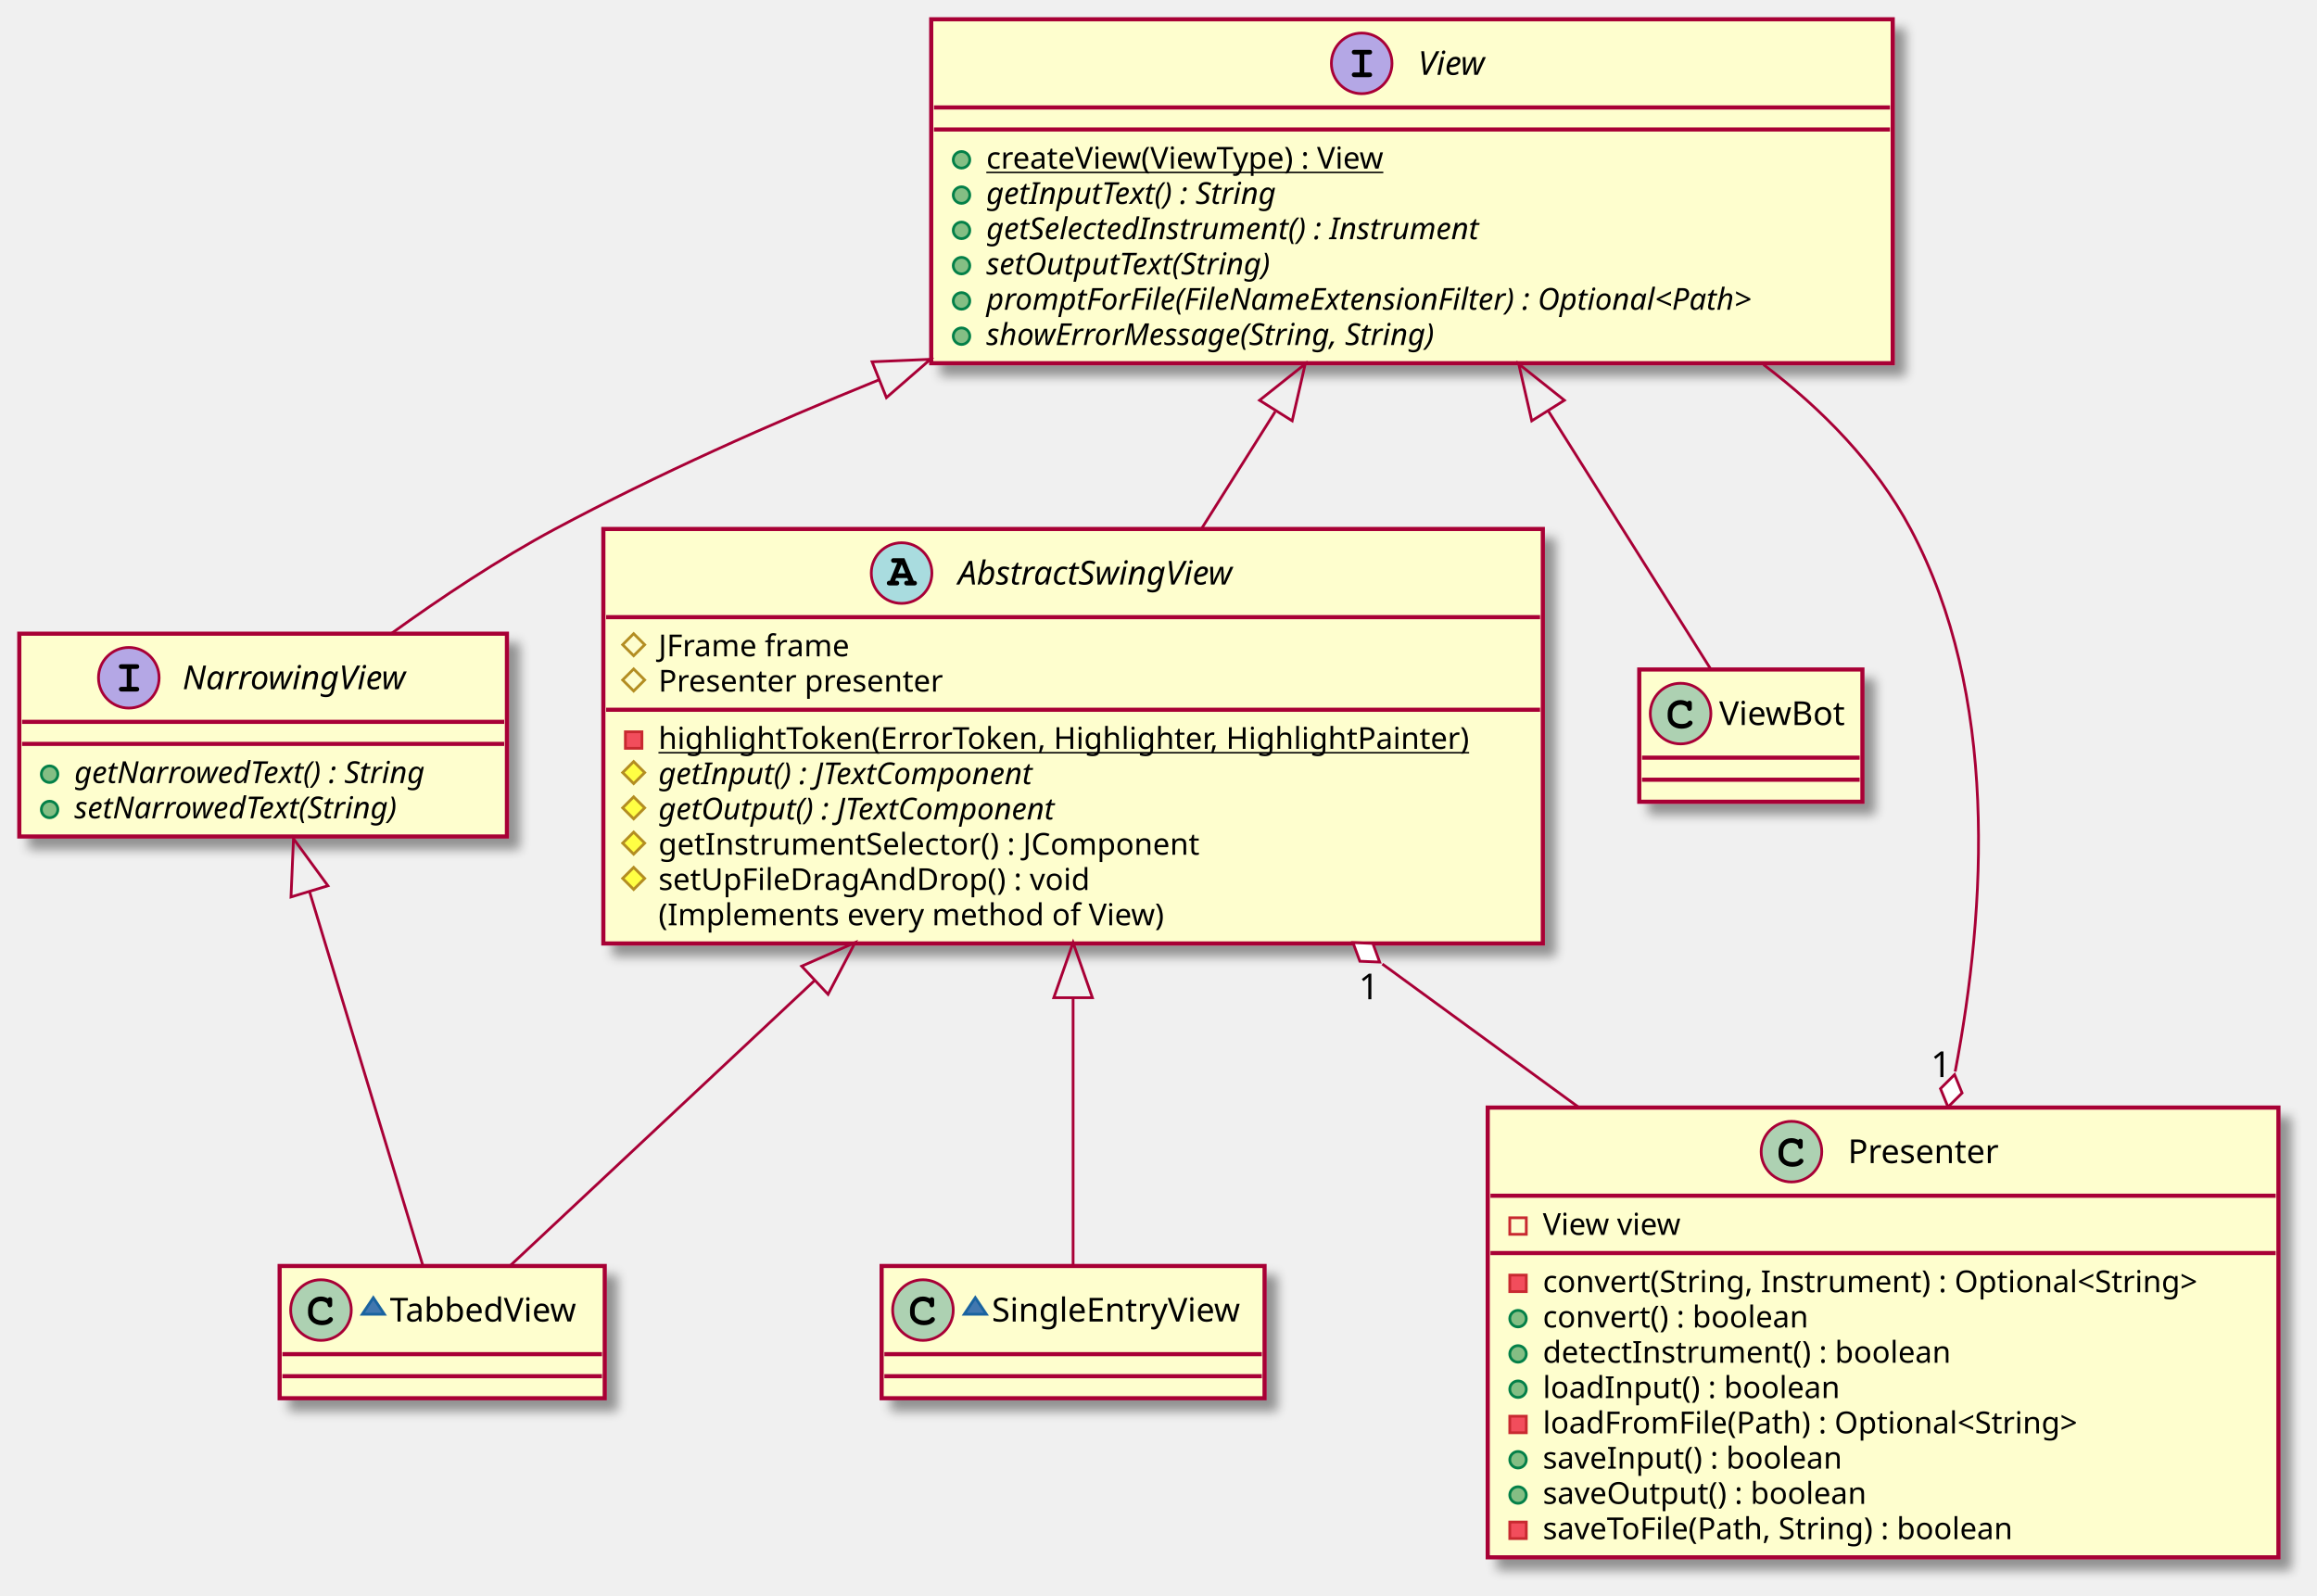
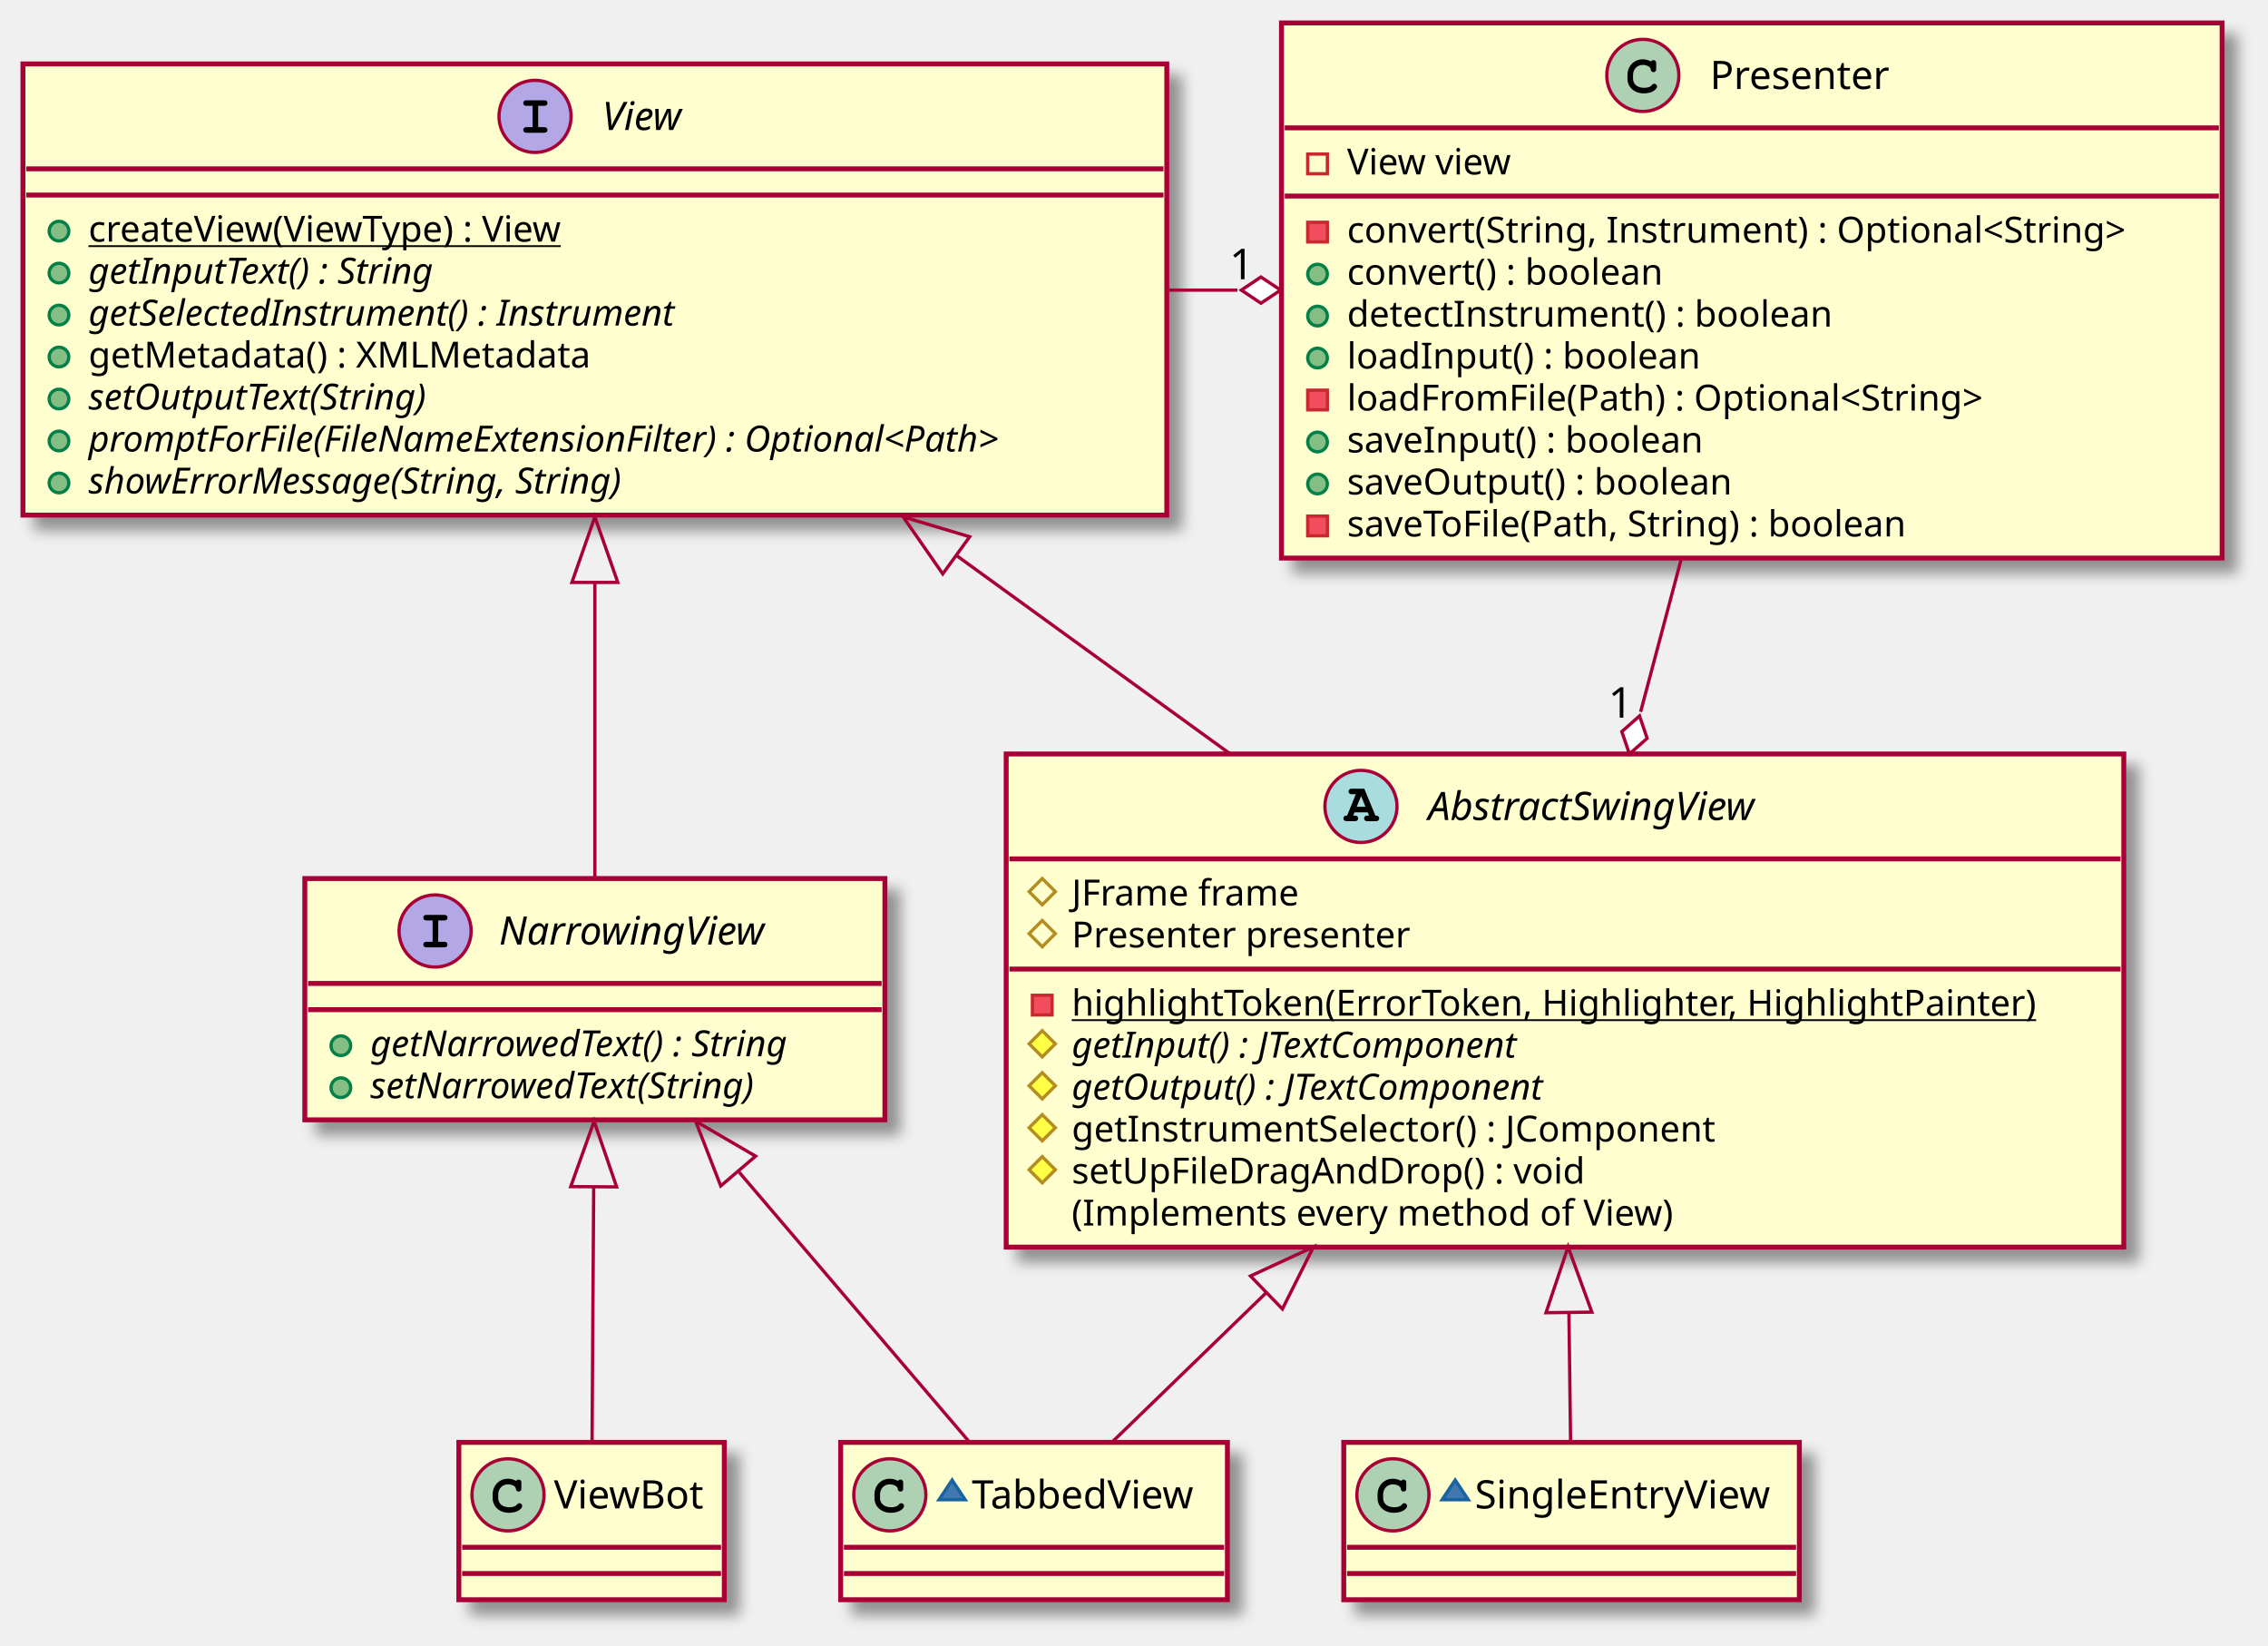
- <svg xmlns="http://www.w3.org/2000/svg" contentScriptType="application/ecmascript" contentStyleType="text/css" height="579px" preserveAspectRatio="none" style="width:841px;height:579px;" version="1.1" viewBox="0 0 841 579" width="841px" zoomAndPan="magnify">
+ <svg xmlns="http://www.w3.org/2000/svg" contentScriptType="application/ecmascript" contentStyleType="text/css" height="502px" preserveAspectRatio="none" style="width:692px;height:502px;" version="1.1" viewBox="0 0 692 502" width="692px" zoomAndPan="magnify">
  <defs>
-     <filter height="300%" id="f1arp158knhkvv" width="300%" x="-1" y="-1">
+     <filter height="300%" id="f6npesg0vxrz" width="300%" x="-1" y="-1">
      <feGaussianBlur result="blurOut" stdDeviation="2.0" />
      <feColorMatrix in="blurOut" result="blurOut2" type="matrix" values="0 0 0 0 0 0 0 0 0 0 0 0 0 0 0 0 0 0 .4 0" />
      <feOffset dx="4.0" dy="4.0" in="blurOut2" result="blurOut3" />
      <feBlend in="SourceGraphic" in2="blurOut3" mode="normal" />
    </filter>
  </defs>
  <g>
-     <rect codeLine="1" fill="#FEFECE" filter="url(#f1arp158knhkvv)" height="124.828" id="View" style="stroke:#A80036;stroke-width:1.5;" width="349" x="338" y="7" />
-     <ellipse cx="494.25" cy="23" fill="#B4A7E5" rx="11" ry="11" style="stroke:#A80036;stroke-width:1.0;" />
-     <path d="M495.203,19.781 L496.922,19.781 C497.312,19.781 497.5,19.75 497.625,19.672 C497.891,19.516 498.031,19.234 498.031,18.938 C498.031,18.672 497.922,18.406 497.688,18.234 C497.516,18.125 497.375,18.094 496.922,18.094 L491.781,18.094 C491.344,18.094 491.219,18.109 491.062,18.203 C490.812,18.359 490.656,18.656 490.656,18.938 C490.656,19.219 490.797,19.469 491.016,19.641 C491.172,19.75 491.359,19.781 491.781,19.781 L493.5,19.781 L493.5,26.297 L491.781,26.297 C491.344,26.297 491.219,26.312 491.062,26.422 C490.812,26.578 490.656,26.859 490.656,27.156 C490.656,27.406 490.797,27.672 491.016,27.828 C491.172,27.953 491.375,28 491.781,28 L496.922,28 C497.672,28 498.031,27.719 498.031,27.156 C498.031,26.875 497.922,26.625 497.688,26.453 C497.516,26.328 497.375,26.297 496.922,26.297 L495.203,26.297 L495.203,19.781 Z " fill="#000000" />
-     <text fill="#000000" font-family="sans-serif" font-size="12" font-style="italic" lengthAdjust="spacing" textLength="28" x="514.75" y="27.154">View</text>
-     <line style="stroke:#A80036;stroke-width:1.5;" x1="339" x2="686" y1="39" y2="39" />
-     <line style="stroke:#A80036;stroke-width:1.5;" x1="339" x2="686" y1="47" y2="47" />
-     <ellipse cx="349" cy="58" fill="#84BE84" rx="3" ry="3" style="stroke:#038048;stroke-width:1.0;" />
-     <text fill="#000000" font-family="sans-serif" font-size="11" lengthAdjust="spacing" text-decoration="underline" textLength="169" x="358" y="61.21">createView(ViewType) : View</text>
-     <ellipse cx="349" cy="70.805" fill="#84BE84" rx="3" ry="3" style="stroke:#038048;stroke-width:1.0;" />
-     <text fill="#000000" font-family="sans-serif" font-size="11" font-style="italic" lengthAdjust="spacing" textLength="124" x="358" y="74.015">getInputText() : String</text>
-     <ellipse cx="349" cy="83.609" fill="#84BE84" rx="3" ry="3" style="stroke:#038048;stroke-width:1.0;" />
-     <text fill="#000000" font-family="sans-serif" font-size="11" font-style="italic" lengthAdjust="spacing" textLength="208" x="358" y="86.82">getSelectedInstrument() : Instrument</text>
-     <ellipse cx="349" cy="96.414" fill="#84BE84" rx="3" ry="3" style="stroke:#038048;stroke-width:1.0;" />
-     <text fill="#000000" font-family="sans-serif" font-size="11" font-style="italic" lengthAdjust="spacing" textLength="121" x="358" y="99.624">setOutputText(String)</text>
-     <ellipse cx="349" cy="109.219" fill="#84BE84" rx="3" ry="3" style="stroke:#038048;stroke-width:1.0;" />
-     <text fill="#000000" font-family="sans-serif" font-size="11" font-style="italic" lengthAdjust="spacing" textLength="323" x="358" y="112.429">promptForFile(FileNameExtensionFilter) : Optional&lt;Path&gt;</text>
-     <ellipse cx="349" cy="122.023" fill="#84BE84" rx="3" ry="3" style="stroke:#038048;stroke-width:1.0;" />
-     <text fill="#000000" font-family="sans-serif" font-size="11" font-style="italic" lengthAdjust="spacing" textLength="189" x="358" y="125.234">showErrorMessage(String, String)</text>
-     <rect codeLine="10" fill="#FEFECE" filter="url(#f1arp158knhkvv)" height="73.609" id="NarrowingView" style="stroke:#A80036;stroke-width:1.5;" width="177" x="7" y="230" />
-     <ellipse cx="46.75" cy="246" fill="#B4A7E5" rx="11" ry="11" style="stroke:#A80036;stroke-width:1.0;" />
-     <path d="M47.703,242.781 L49.422,242.781 C49.812,242.781 50,242.75 50.125,242.672 C50.391,242.516 50.531,242.234 50.531,241.938 C50.531,241.672 50.422,241.406 50.188,241.234 C50.016,241.125 49.875,241.094 49.422,241.094 L44.281,241.094 C43.844,241.094 43.719,241.109 43.562,241.203 C43.312,241.359 43.156,241.656 43.156,241.938 C43.156,242.219 43.297,242.469 43.516,242.641 C43.672,242.75 43.859,242.781 44.281,242.781 L46,242.781 L46,249.297 L44.281,249.297 C43.844,249.297 43.719,249.312 43.562,249.422 C43.312,249.578 43.156,249.859 43.156,250.156 C43.156,250.406 43.297,250.672 43.516,250.828 C43.672,250.953 43.875,251 44.281,251 L49.422,251 C50.172,251 50.531,250.719 50.531,250.156 C50.531,249.875 50.422,249.625 50.188,249.453 C50.016,249.328 49.875,249.297 49.422,249.297 L47.703,249.297 L47.703,242.781 Z " fill="#000000" />
-     <text fill="#000000" font-family="sans-serif" font-size="12" font-style="italic" lengthAdjust="spacing" textLength="90" x="66.25" y="250.154">NarrowingView</text>
-     <line style="stroke:#A80036;stroke-width:1.5;" x1="8" x2="183" y1="262" y2="262" />
-     <line style="stroke:#A80036;stroke-width:1.5;" x1="8" x2="183" y1="270" y2="270" />
-     <ellipse cx="18" cy="281" fill="#84BE84" rx="3" ry="3" style="stroke:#038048;stroke-width:1.0;" />
-     <text fill="#000000" font-family="sans-serif" font-size="11" font-style="italic" lengthAdjust="spacing" textLength="151" x="27" y="284.21">getNarrowedText() : String</text>
-     <ellipse cx="18" cy="293.805" fill="#84BE84" rx="3" ry="3" style="stroke:#038048;stroke-width:1.0;" />
-     <text fill="#000000" font-family="sans-serif" font-size="11" font-style="italic" lengthAdjust="spacing" textLength="138" x="27" y="297.015">setNarrowedText(String)</text>
-     <rect codeLine="15" fill="#FEFECE" filter="url(#f1arp158knhkvv)" height="163.242" id="Presenter" style="stroke:#A80036;stroke-width:1.5;" width="287" x="540" y="402" />
-     <ellipse cx="650.25" cy="418" fill="#ADD1B2" rx="11" ry="11" style="stroke:#A80036;stroke-width:1.0;" />
-     <path d="M652.594,413.672 C651.656,413.234 651.062,413.094 650.188,413.094 C647.562,413.094 645.562,415.172 645.562,417.891 L645.562,419.016 C645.562,421.594 647.672,423.484 650.562,423.484 C651.781,423.484 652.938,423.188 653.688,422.641 C654.266,422.234 654.594,421.781 654.594,421.391 C654.594,420.938 654.203,420.547 653.734,420.547 C653.516,420.547 653.312,420.625 653.125,420.812 C652.672,421.297 652.672,421.297 652.484,421.391 C652.062,421.656 651.375,421.781 650.609,421.781 C648.562,421.781 647.266,420.688 647.266,418.984 L647.266,417.891 C647.266,416.109 648.516,414.797 650.25,414.797 C650.828,414.797 651.438,414.953 651.906,415.203 C652.391,415.484 652.562,415.703 652.656,416.109 C652.719,416.516 652.75,416.641 652.891,416.766 C653.031,416.906 653.266,417.016 653.484,417.016 C653.75,417.016 654.016,416.875 654.188,416.656 C654.297,416.5 654.328,416.312 654.328,415.891 L654.328,414.469 C654.328,414.031 654.312,413.906 654.219,413.75 C654.062,413.484 653.781,413.344 653.484,413.344 C653.188,413.344 652.984,413.438 652.766,413.75 L652.594,413.672 Z " fill="#000000" />
-     <text fill="#000000" font-family="sans-serif" font-size="12" lengthAdjust="spacing" textLength="58" x="670.75" y="422.154">Presenter</text>
-     <line style="stroke:#A80036;stroke-width:1.5;" x1="541" x2="826" y1="434" y2="434" />
-     <rect fill="none" height="6" style="stroke:#C82930;stroke-width:1.0;" width="6" x="548" y="442" />
-     <text fill="#000000" font-family="sans-serif" font-size="11" lengthAdjust="spacing" textLength="59" x="560" y="448.21">View view</text>
-     <line style="stroke:#A80036;stroke-width:1.5;" x1="541" x2="826" y1="454.805" y2="454.805" />
-     <rect fill="#F24D5C" height="6" style="stroke:#C82930;stroke-width:1.0;" width="6" x="548" y="462.805" />
-     <text fill="#000000" font-family="sans-serif" font-size="11" lengthAdjust="spacing" textLength="261" x="560" y="469.015">convert(String, Instrument) : Optional&lt;String&gt;</text>
-     <ellipse cx="551" cy="478.609" fill="#84BE84" rx="3" ry="3" style="stroke:#038048;stroke-width:1.0;" />
-     <text fill="#000000" font-family="sans-serif" font-size="11" lengthAdjust="spacing" textLength="108" x="560" y="481.82">convert() : boolean</text>
-     <ellipse cx="551" cy="491.414" fill="#84BE84" rx="3" ry="3" style="stroke:#038048;stroke-width:1.0;" />
-     <text fill="#000000" font-family="sans-serif" font-size="11" lengthAdjust="spacing" textLength="163" x="560" y="494.625">detectInstrument() : boolean</text>
-     <ellipse cx="551" cy="504.219" fill="#84BE84" rx="3" ry="3" style="stroke:#038048;stroke-width:1.0;" />
-     <text fill="#000000" font-family="sans-serif" font-size="11" lengthAdjust="spacing" textLength="117" x="560" y="507.429">loadInput() : boolean</text>
-     <rect fill="#F24D5C" height="6" style="stroke:#C82930;stroke-width:1.0;" width="6" x="548" y="514.023" />
-     <text fill="#000000" font-family="sans-serif" font-size="11" lengthAdjust="spacing" textLength="213" x="560" y="520.234">loadFromFile(Path) : Optional&lt;String&gt;</text>
-     <ellipse cx="551" cy="529.828" fill="#84BE84" rx="3" ry="3" style="stroke:#038048;stroke-width:1.0;" />
-     <text fill="#000000" font-family="sans-serif" font-size="11" lengthAdjust="spacing" textLength="121" x="560" y="533.039">saveInput() : boolean</text>
-     <ellipse cx="551" cy="542.633" fill="#84BE84" rx="3" ry="3" style="stroke:#038048;stroke-width:1.0;" />
-     <text fill="#000000" font-family="sans-serif" font-size="11" lengthAdjust="spacing" textLength="131" x="560" y="545.843">saveOutput() : boolean</text>
-     <rect fill="#F24D5C" height="6" style="stroke:#C82930;stroke-width:1.0;" width="6" x="548" y="552.438" />
-     <text fill="#000000" font-family="sans-serif" font-size="11" lengthAdjust="spacing" textLength="191" x="560" y="558.648">saveToFile(Path, String) : boolean</text>
-     <rect codeLine="28" fill="#FEFECE" filter="url(#f1arp158knhkvv)" height="150.438" id="AbstractSwingView" style="stroke:#A80036;stroke-width:1.5;" width="341" x="219" y="192" />
-     <ellipse cx="327.25" cy="208" fill="#A9DCDF" rx="11" ry="11" style="stroke:#A80036;stroke-width:1.0;" />
-     <path d="M329.328,209.812 L329.719,210.797 L329.328,210.797 C328.875,210.797 328.766,210.812 328.609,210.922 C328.359,211.078 328.203,211.359 328.203,211.656 C328.203,211.922 328.344,212.172 328.562,212.328 C328.703,212.453 328.906,212.5 329.328,212.5 L331.688,212.5 C332.047,212.5 332.266,212.469 332.406,212.375 C332.656,212.234 332.812,211.938 332.812,211.656 C332.812,211.375 332.672,211.125 332.453,210.969 C332.281,210.828 332.125,210.797 331.656,210.797 L328.266,202.594 L324.594,202.594 C324.141,202.594 324.016,202.609 323.859,202.703 C323.609,202.875 323.453,203.156 323.453,203.438 C323.453,203.719 323.594,203.969 323.812,204.141 C323.984,204.25 324.156,204.281 324.594,204.281 L325.672,204.281 L323.031,210.797 C322.609,210.797 322.453,210.812 322.297,210.922 C322.047,211.078 321.891,211.359 321.891,211.656 C321.891,212.219 322.266,212.5 323.016,212.5 L325.281,212.5 C325.641,212.5 325.859,212.469 325.984,212.375 C326.25,212.234 326.391,211.938 326.391,211.656 C326.391,211.375 326.266,211.125 326.047,210.953 C325.875,210.828 325.734,210.797 325.281,210.797 L324.891,210.797 L325.281,209.812 L329.328,209.812 Z M328.625,208.109 L325.953,208.109 L327.297,204.844 L328.625,208.109 Z " fill="#000000" />
-     <text fill="#000000" font-family="sans-serif" font-size="12" font-style="italic" lengthAdjust="spacing" textLength="116" x="347.75" y="212.154">AbstractSwingView</text>
-     <line style="stroke:#A80036;stroke-width:1.5;" x1="220" x2="559" y1="224" y2="224" />
-     <polygon fill="none" points="230,230,234,234,230,238,226,234" style="stroke:#B38D22;stroke-width:1.0;" />
-     <text fill="#000000" font-family="sans-serif" font-size="11" lengthAdjust="spacing" textLength="77" x="239" y="238.21">JFrame frame</text>
-     <polygon fill="none" points="230,242.805,234,246.805,230,250.805,226,246.805" style="stroke:#B38D22;stroke-width:1.0;" />
-     <text fill="#000000" font-family="sans-serif" font-size="11" lengthAdjust="spacing" textLength="115" x="239" y="251.015">Presenter presenter</text>
-     <line style="stroke:#A80036;stroke-width:1.5;" x1="220" x2="559" y1="257.609" y2="257.609" />
-     <rect fill="#F24D5C" height="6" style="stroke:#C82930;stroke-width:1.0;" width="6" x="227" y="265.609" />
-     <text fill="#000000" font-family="sans-serif" font-size="11" lengthAdjust="spacing" text-decoration="underline" textLength="315" x="239" y="271.82">highlightToken(ErrorToken, Highlighter, HighlightPainter)</text>
-     <polygon fill="#FFFF44" points="230,276.414,234,280.414,230,284.414,226,280.414" style="stroke:#B38D22;stroke-width:1.0;" />
-     <text fill="#000000" font-family="sans-serif" font-size="11" font-style="italic" lengthAdjust="spacing" textLength="159" x="239" y="284.625">getInput() : JTextComponent</text>
-     <polygon fill="#FFFF44" points="230,289.219,234,293.219,230,297.219,226,293.219" style="stroke:#B38D22;stroke-width:1.0;" />
-     <text fill="#000000" font-family="sans-serif" font-size="11" font-style="italic" lengthAdjust="spacing" textLength="169" x="239" y="297.429">getOutput() : JTextComponent</text>
-     <polygon fill="#FFFF44" points="230,302.023,234,306.023,230,310.023,226,306.023" style="stroke:#B38D22;stroke-width:1.0;" />
-     <text fill="#000000" font-family="sans-serif" font-size="11" lengthAdjust="spacing" textLength="216" x="239" y="310.234">getInstrumentSelector() : JComponent</text>
-     <polygon fill="#FFFF44" points="230,314.828,234,318.828,230,322.828,226,318.828" style="stroke:#B38D22;stroke-width:1.0;" />
-     <text fill="#000000" font-family="sans-serif" font-size="11" lengthAdjust="spacing" textLength="172" x="239" y="323.039">setUpFileDragAndDrop() : void</text>
-     <text fill="#000000" font-family="sans-serif" font-size="11" lengthAdjust="spacing" textLength="209" x="239" y="335.843">(Implements every method of View)</text>
-     <rect codeLine="40" fill="#FEFECE" filter="url(#f1arp158knhkvv)" height="48" id="TabbedView" style="stroke:#A80036;stroke-width:1.5;" width="118" x="101.5" y="459.5" />
-     <ellipse cx="116.5" cy="475.5" fill="#ADD1B2" rx="11" ry="11" style="stroke:#A80036;stroke-width:1.0;" />
-     <path d="M118.844,471.172 C117.906,470.734 117.312,470.594 116.438,470.594 C113.812,470.594 111.812,472.672 111.812,475.391 L111.812,476.516 C111.812,479.094 113.922,480.984 116.812,480.984 C118.031,480.984 119.188,480.688 119.938,480.141 C120.516,479.734 120.844,479.281 120.844,478.891 C120.844,478.438 120.453,478.047 119.984,478.047 C119.766,478.047 119.562,478.125 119.375,478.312 C118.922,478.797 118.922,478.797 118.734,478.891 C118.312,479.156 117.625,479.281 116.859,479.281 C114.812,479.281 113.516,478.188 113.516,476.484 L113.516,475.391 C113.516,473.609 114.766,472.297 116.5,472.297 C117.078,472.297 117.688,472.453 118.156,472.703 C118.641,472.984 118.812,473.203 118.906,473.609 C118.969,474.016 119,474.141 119.141,474.266 C119.281,474.406 119.516,474.516 119.734,474.516 C120,474.516 120.266,474.375 120.438,474.156 C120.547,474 120.578,473.812 120.578,473.391 L120.578,471.969 C120.578,471.531 120.562,471.406 120.469,471.25 C120.312,470.984 120.031,470.844 119.734,470.844 C119.438,470.844 119.234,470.938 119.016,471.25 L118.844,471.172 Z " fill="#000000" />
-     <polygon fill="#4177AF" points="135.5,471,131.5,477,139.5,477" style="stroke:#1963A0;stroke-width:1.0;" />
-     <text fill="#000000" font-family="sans-serif" font-size="12" lengthAdjust="spacing" textLength="75" x="141.5" y="479.654">TabbedView</text>
-     <line style="stroke:#A80036;stroke-width:1.5;" x1="102.5" x2="218.5" y1="491.5" y2="491.5" />
-     <line style="stroke:#A80036;stroke-width:1.5;" x1="102.5" x2="218.5" y1="499.5" y2="499.5" />
-     <rect codeLine="42" fill="#FEFECE" filter="url(#f1arp158knhkvv)" height="48" id="SingleEntryView" style="stroke:#A80036;stroke-width:1.5;" width="139" x="320" y="459.5" />
-     <ellipse cx="335" cy="475.5" fill="#ADD1B2" rx="11" ry="11" style="stroke:#A80036;stroke-width:1.0;" />
-     <path d="M337.344,471.172 C336.406,470.734 335.812,470.594 334.938,470.594 C332.312,470.594 330.312,472.672 330.312,475.391 L330.312,476.516 C330.312,479.094 332.422,480.984 335.312,480.984 C336.531,480.984 337.688,480.688 338.438,480.141 C339.016,479.734 339.344,479.281 339.344,478.891 C339.344,478.438 338.953,478.047 338.484,478.047 C338.266,478.047 338.062,478.125 337.875,478.312 C337.422,478.797 337.422,478.797 337.234,478.891 C336.812,479.156 336.125,479.281 335.359,479.281 C333.312,479.281 332.016,478.188 332.016,476.484 L332.016,475.391 C332.016,473.609 333.266,472.297 335,472.297 C335.578,472.297 336.188,472.453 336.656,472.703 C337.141,472.984 337.312,473.203 337.406,473.609 C337.469,474.016 337.5,474.141 337.641,474.266 C337.781,474.406 338.016,474.516 338.234,474.516 C338.5,474.516 338.766,474.375 338.938,474.156 C339.047,474 339.078,473.812 339.078,473.391 L339.078,471.969 C339.078,471.531 339.062,471.406 338.969,471.25 C338.812,470.984 338.531,470.844 338.234,470.844 C337.938,470.844 337.734,470.938 337.516,471.25 L337.344,471.172 Z " fill="#000000" />
-     <polygon fill="#4177AF" points="354,471,350,477,358,477" style="stroke:#1963A0;stroke-width:1.0;" />
-     <text fill="#000000" font-family="sans-serif" font-size="12" lengthAdjust="spacing" textLength="96" x="360" y="479.654">SingleEntryView</text>
-     <line style="stroke:#A80036;stroke-width:1.5;" x1="321" x2="458" y1="491.5" y2="491.5" />
-     <line style="stroke:#A80036;stroke-width:1.5;" x1="321" x2="458" y1="499.5" y2="499.5" />
-     <rect fill="#FEFECE" filter="url(#f1arp158knhkvv)" height="48" id="ViewBot" style="stroke:#A80036;stroke-width:1.5;" width="81" x="595" y="243" />
-     <ellipse cx="610" cy="259" fill="#ADD1B2" rx="11" ry="11" style="stroke:#A80036;stroke-width:1.0;" />
-     <path d="M612.344,254.672 C611.406,254.234 610.812,254.094 609.938,254.094 C607.312,254.094 605.312,256.172 605.312,258.891 L605.312,260.016 C605.312,262.594 607.422,264.484 610.312,264.484 C611.531,264.484 612.688,264.188 613.438,263.641 C614.016,263.234 614.344,262.781 614.344,262.391 C614.344,261.938 613.953,261.547 613.484,261.547 C613.266,261.547 613.062,261.625 612.875,261.812 C612.422,262.297 612.422,262.297 612.234,262.391 C611.812,262.656 611.125,262.781 610.359,262.781 C608.312,262.781 607.016,261.688 607.016,259.984 L607.016,258.891 C607.016,257.109 608.266,255.797 610,255.797 C610.578,255.797 611.188,255.953 611.656,256.203 C612.141,256.484 612.312,256.703 612.406,257.109 C612.469,257.516 612.5,257.641 612.641,257.766 C612.781,257.906 613.016,258.016 613.234,258.016 C613.5,258.016 613.766,257.875 613.938,257.656 C614.047,257.5 614.078,257.312 614.078,256.891 L614.078,255.469 C614.078,255.031 614.062,254.906 613.969,254.75 C613.812,254.484 613.531,254.344 613.234,254.344 C612.938,254.344 612.734,254.438 612.516,254.75 L612.344,254.672 Z " fill="#000000" />
-     <text fill="#000000" font-family="sans-serif" font-size="12" lengthAdjust="spacing" textLength="49" x="624" y="263.154">ViewBot</text>
-     <line style="stroke:#A80036;stroke-width:1.5;" x1="596" x2="675" y1="275" y2="275" />
-     <line style="stroke:#A80036;stroke-width:1.5;" x1="596" x2="675" y1="283" y2="283" />
-     <path codeLine="45" d="M709.667,388.941 C721.042,329.18 725.461,251.948 693.5,192 C680.947,168.455 661.581,148.664 640.107,132.344 " fill="none" id="Presenter-backto-View" style="stroke:#A80036;stroke-width:1.0;" />
-     <polygon fill="#FFFFFF" points="707.062,401.8,712.174,396.714,709.445,390.039,704.333,395.125,707.062,401.8" style="stroke:#A80036;stroke-width:1.0;" />
-     <text fill="#000000" font-family="sans-serif" font-size="13" lengthAdjust="spacing" textLength="8" x="700.804" y="390.918">1</text>
-     <path codeLine="46" d="M501.744,349.892 C525.143,366.964 549.788,384.945 573.119,401.967 " fill="none" id="AbstractSwingView-backto-Presenter" style="stroke:#A80036;stroke-width:1.0;" />
-     <polygon fill="#FFFFFF" points="491.09,342.119,493.579,348.887,500.784,349.192,498.295,342.425,491.09,342.119" style="stroke:#A80036;stroke-width:1.0;" />
-     <text fill="#000000" font-family="sans-serif" font-size="13" lengthAdjust="spacing" textLength="8" x="493.154" y="362.69">1</text>
-     <path codeLine="47" d="M462.859,149.401 C454.073,163.365 444.952,177.862 436.25,191.694 " fill="none" id="View-backto-AbstractSwingView" style="stroke:#A80036;stroke-width:1.0;" />
-     <polygon fill="none" points="457.175,145.29,473.751,132.089,469.025,152.745,457.175,145.29" style="stroke:#A80036;stroke-width:1.0;" />
-     <path codeLine="48" d="M319,137.878 C279.349,153.951 238.46,172.241 201.5,192 C181.114,202.899 159.973,217.007 141.984,229.977 " fill="none" id="View-backto-NarrowingView" style="stroke:#A80036;stroke-width:1.0;" />
-     <polygon fill="none" points="316.555,131.317,337.726,130.41,321.741,144.321,316.555,131.317" style="stroke:#A80036;stroke-width:1.0;" />
-     <path codeLine="49" d="M295.753,355.811 C255.54,393.478 211.793,434.454 185.258,459.309 " fill="none" id="AbstractSwingView-backto-TabbedView" style="stroke:#A80036;stroke-width:1.0;" />
-     <polygon fill="none" points="290.988,350.683,310.371,342.119,300.559,360.9,290.988,350.683" style="stroke:#A80036;stroke-width:1.0;" />
-     <path codeLine="50" d="M112.377,323.693 C125.718,367.72 143.669,426.957 153.44,459.204 " fill="none" id="NarrowingView-backto-TabbedView" style="stroke:#A80036;stroke-width:1.0;" />
-     <polygon fill="none" points="105.627,325.558,106.526,304.387,119.026,321.497,105.627,325.558" style="stroke:#A80036;stroke-width:1.0;" />
-     <path codeLine="51" d="M389.5,362.222 C389.5,397.93 389.5,435.593 389.5,459.062 " fill="none" id="AbstractSwingView-backto-SingleEntryView" style="stroke:#A80036;stroke-width:1.0;" />
-     <polygon fill="none" points="382.5,362.119,389.5,342.119,396.5,362.119,382.5,362.119" style="stroke:#A80036;stroke-width:1.0;" />
-     <path codeLine="52" d="M562.075,149.296 C583.226,182.913 606.333,219.64 620.865,242.739 " fill="none" id="View-backto-ViewBot" style="stroke:#A80036;stroke-width:1.0;" />
-     <polygon fill="none" points="555.975,152.745,551.249,132.089,567.825,145.29,555.975,152.745" style="stroke:#A80036;stroke-width:1.0;" />
+     <rect codeLine="1" fill="#FEFECE" filter="url(#f6npesg0vxrz)" height="137.633" id="View" style="stroke:#A80036;stroke-width:1.5;" width="349" x="7" y="19.5" />
+     <ellipse cx="163.25" cy="35.5" fill="#B4A7E5" rx="11" ry="11" style="stroke:#A80036;stroke-width:1.0;" />
+     <path d="M164.203,32.281 L165.922,32.281 C166.312,32.281 166.5,32.25 166.625,32.172 C166.891,32.016 167.031,31.734 167.031,31.438 C167.031,31.172 166.922,30.906 166.688,30.734 C166.516,30.625 166.375,30.594 165.922,30.594 L160.781,30.594 C160.344,30.594 160.219,30.609 160.062,30.703 C159.812,30.859 159.656,31.156 159.656,31.438 C159.656,31.719 159.797,31.969 160.016,32.141 C160.172,32.25 160.359,32.281 160.781,32.281 L162.5,32.281 L162.5,38.797 L160.781,38.797 C160.344,38.797 160.219,38.812 160.062,38.922 C159.812,39.078 159.656,39.359 159.656,39.656 C159.656,39.906 159.797,40.172 160.016,40.328 C160.172,40.453 160.375,40.5 160.781,40.5 L165.922,40.5 C166.672,40.5 167.031,40.219 167.031,39.656 C167.031,39.375 166.922,39.125 166.688,38.953 C166.516,38.828 166.375,38.797 165.922,38.797 L164.203,38.797 L164.203,32.281 Z " fill="#000000" />
+     <text fill="#000000" font-family="sans-serif" font-size="12" font-style="italic" lengthAdjust="spacing" textLength="28" x="183.75" y="39.654">View</text>
+     <line style="stroke:#A80036;stroke-width:1.5;" x1="8" x2="355" y1="51.5" y2="51.5" />
+     <line style="stroke:#A80036;stroke-width:1.5;" x1="8" x2="355" y1="59.5" y2="59.5" />
+     <ellipse cx="18" cy="70.5" fill="#84BE84" rx="3" ry="3" style="stroke:#038048;stroke-width:1.0;" />
+     <text fill="#000000" font-family="sans-serif" font-size="11" lengthAdjust="spacing" text-decoration="underline" textLength="169" x="27" y="73.71">createView(ViewType) : View</text>
+     <ellipse cx="18" cy="83.305" fill="#84BE84" rx="3" ry="3" style="stroke:#038048;stroke-width:1.0;" />
+     <text fill="#000000" font-family="sans-serif" font-size="11" font-style="italic" lengthAdjust="spacing" textLength="124" x="27" y="86.515">getInputText() : String</text>
+     <ellipse cx="18" cy="96.109" fill="#84BE84" rx="3" ry="3" style="stroke:#038048;stroke-width:1.0;" />
+     <text fill="#000000" font-family="sans-serif" font-size="11" font-style="italic" lengthAdjust="spacing" textLength="208" x="27" y="99.32">getSelectedInstrument() : Instrument</text>
+     <ellipse cx="18" cy="108.914" fill="#84BE84" rx="3" ry="3" style="stroke:#038048;stroke-width:1.0;" />
+     <text fill="#000000" font-family="sans-serif" font-size="11" lengthAdjust="spacing" textLength="167" x="27" y="112.124">getMetadata() : XMLMetadata</text>
+     <ellipse cx="18" cy="121.719" fill="#84BE84" rx="3" ry="3" style="stroke:#038048;stroke-width:1.0;" />
+     <text fill="#000000" font-family="sans-serif" font-size="11" font-style="italic" lengthAdjust="spacing" textLength="121" x="27" y="124.929">setOutputText(String)</text>
+     <ellipse cx="18" cy="134.523" fill="#84BE84" rx="3" ry="3" style="stroke:#038048;stroke-width:1.0;" />
+     <text fill="#000000" font-family="sans-serif" font-size="11" font-style="italic" lengthAdjust="spacing" textLength="323" x="27" y="137.734">promptForFile(FileNameExtensionFilter) : Optional&lt;Path&gt;</text>
+     <ellipse cx="18" cy="147.328" fill="#84BE84" rx="3" ry="3" style="stroke:#038048;stroke-width:1.0;" />
+     <text fill="#000000" font-family="sans-serif" font-size="11" font-style="italic" lengthAdjust="spacing" textLength="189" x="27" y="150.539">showErrorMessage(String, String)</text>
+     <rect codeLine="11" fill="#FEFECE" filter="url(#f6npesg0vxrz)" height="73.609" id="NarrowingView" style="stroke:#A80036;stroke-width:1.5;" width="177" x="93" y="268" />
+     <ellipse cx="132.75" cy="284" fill="#B4A7E5" rx="11" ry="11" style="stroke:#A80036;stroke-width:1.0;" />
+     <path d="M133.703,280.781 L135.422,280.781 C135.812,280.781 136,280.75 136.125,280.672 C136.391,280.516 136.531,280.234 136.531,279.938 C136.531,279.672 136.422,279.406 136.188,279.234 C136.016,279.125 135.875,279.094 135.422,279.094 L130.281,279.094 C129.844,279.094 129.719,279.109 129.562,279.203 C129.312,279.359 129.156,279.656 129.156,279.938 C129.156,280.219 129.297,280.469 129.516,280.641 C129.672,280.75 129.859,280.781 130.281,280.781 L132,280.781 L132,287.297 L130.281,287.297 C129.844,287.297 129.719,287.312 129.562,287.422 C129.312,287.578 129.156,287.859 129.156,288.156 C129.156,288.406 129.297,288.672 129.516,288.828 C129.672,288.953 129.875,289 130.281,289 L135.422,289 C136.172,289 136.531,288.719 136.531,288.156 C136.531,287.875 136.422,287.625 136.188,287.453 C136.016,287.328 135.875,287.297 135.422,287.297 L133.703,287.297 L133.703,280.781 Z " fill="#000000" />
+     <text fill="#000000" font-family="sans-serif" font-size="12" font-style="italic" lengthAdjust="spacing" textLength="90" x="152.25" y="288.154">NarrowingView</text>
+     <line style="stroke:#A80036;stroke-width:1.5;" x1="94" x2="269" y1="300" y2="300" />
+     <line style="stroke:#A80036;stroke-width:1.5;" x1="94" x2="269" y1="308" y2="308" />
+     <ellipse cx="104" cy="319" fill="#84BE84" rx="3" ry="3" style="stroke:#038048;stroke-width:1.0;" />
+     <text fill="#000000" font-family="sans-serif" font-size="11" font-style="italic" lengthAdjust="spacing" textLength="151" x="113" y="322.21">getNarrowedText() : String</text>
+     <ellipse cx="104" cy="331.805" fill="#84BE84" rx="3" ry="3" style="stroke:#038048;stroke-width:1.0;" />
+     <text fill="#000000" font-family="sans-serif" font-size="11" font-style="italic" lengthAdjust="spacing" textLength="138" x="113" y="335.015">setNarrowedText(String)</text>
+     <rect codeLine="16" fill="#FEFECE" filter="url(#f6npesg0vxrz)" height="163.242" id="Presenter" style="stroke:#A80036;stroke-width:1.5;" width="287" x="391" y="7" />
+     <ellipse cx="501.25" cy="23" fill="#ADD1B2" rx="11" ry="11" style="stroke:#A80036;stroke-width:1.0;" />
+     <path d="M503.594,18.672 C502.656,18.234 502.062,18.094 501.188,18.094 C498.562,18.094 496.562,20.172 496.562,22.891 L496.562,24.016 C496.562,26.594 498.672,28.484 501.562,28.484 C502.781,28.484 503.938,28.188 504.688,27.641 C505.266,27.234 505.594,26.781 505.594,26.391 C505.594,25.938 505.203,25.547 504.734,25.547 C504.516,25.547 504.312,25.625 504.125,25.812 C503.672,26.297 503.672,26.297 503.484,26.391 C503.062,26.656 502.375,26.781 501.609,26.781 C499.562,26.781 498.266,25.688 498.266,23.984 L498.266,22.891 C498.266,21.109 499.516,19.797 501.25,19.797 C501.828,19.797 502.438,19.953 502.906,20.203 C503.391,20.484 503.562,20.703 503.656,21.109 C503.719,21.516 503.75,21.641 503.891,21.766 C504.031,21.906 504.266,22.016 504.484,22.016 C504.75,22.016 505.016,21.875 505.188,21.656 C505.297,21.5 505.328,21.312 505.328,20.891 L505.328,19.469 C505.328,19.031 505.312,18.906 505.219,18.75 C505.062,18.484 504.781,18.344 504.484,18.344 C504.188,18.344 503.984,18.438 503.766,18.75 L503.594,18.672 Z " fill="#000000" />
+     <text fill="#000000" font-family="sans-serif" font-size="12" lengthAdjust="spacing" textLength="58" x="521.75" y="27.154">Presenter</text>
+     <line style="stroke:#A80036;stroke-width:1.5;" x1="392" x2="677" y1="39" y2="39" />
+     <rect fill="none" height="6" style="stroke:#C82930;stroke-width:1.0;" width="6" x="399" y="47" />
+     <text fill="#000000" font-family="sans-serif" font-size="11" lengthAdjust="spacing" textLength="59" x="411" y="53.21">View view</text>
+     <line style="stroke:#A80036;stroke-width:1.5;" x1="392" x2="677" y1="59.805" y2="59.805" />
+     <rect fill="#F24D5C" height="6" style="stroke:#C82930;stroke-width:1.0;" width="6" x="399" y="67.805" />
+     <text fill="#000000" font-family="sans-serif" font-size="11" lengthAdjust="spacing" textLength="261" x="411" y="74.015">convert(String, Instrument) : Optional&lt;String&gt;</text>
+     <ellipse cx="402" cy="83.609" fill="#84BE84" rx="3" ry="3" style="stroke:#038048;stroke-width:1.0;" />
+     <text fill="#000000" font-family="sans-serif" font-size="11" lengthAdjust="spacing" textLength="108" x="411" y="86.82">convert() : boolean</text>
+     <ellipse cx="402" cy="96.414" fill="#84BE84" rx="3" ry="3" style="stroke:#038048;stroke-width:1.0;" />
+     <text fill="#000000" font-family="sans-serif" font-size="11" lengthAdjust="spacing" textLength="163" x="411" y="99.624">detectInstrument() : boolean</text>
+     <ellipse cx="402" cy="109.219" fill="#84BE84" rx="3" ry="3" style="stroke:#038048;stroke-width:1.0;" />
+     <text fill="#000000" font-family="sans-serif" font-size="11" lengthAdjust="spacing" textLength="117" x="411" y="112.429">loadInput() : boolean</text>
+     <rect fill="#F24D5C" height="6" style="stroke:#C82930;stroke-width:1.0;" width="6" x="399" y="119.023" />
+     <text fill="#000000" font-family="sans-serif" font-size="11" lengthAdjust="spacing" textLength="213" x="411" y="125.234">loadFromFile(Path) : Optional&lt;String&gt;</text>
+     <ellipse cx="402" cy="134.828" fill="#84BE84" rx="3" ry="3" style="stroke:#038048;stroke-width:1.0;" />
+     <text fill="#000000" font-family="sans-serif" font-size="11" lengthAdjust="spacing" textLength="121" x="411" y="138.039">saveInput() : boolean</text>
+     <ellipse cx="402" cy="147.633" fill="#84BE84" rx="3" ry="3" style="stroke:#038048;stroke-width:1.0;" />
+     <text fill="#000000" font-family="sans-serif" font-size="11" lengthAdjust="spacing" textLength="131" x="411" y="150.843">saveOutput() : boolean</text>
+     <rect fill="#F24D5C" height="6" style="stroke:#C82930;stroke-width:1.0;" width="6" x="399" y="157.438" />
+     <text fill="#000000" font-family="sans-serif" font-size="11" lengthAdjust="spacing" textLength="191" x="411" y="163.648">saveToFile(Path, String) : boolean</text>
+     <rect codeLine="29" fill="#FEFECE" filter="url(#f6npesg0vxrz)" height="150.438" id="AbstractSwingView" style="stroke:#A80036;stroke-width:1.5;" width="341" x="307" y="230" />
+     <ellipse cx="415.25" cy="246" fill="#A9DCDF" rx="11" ry="11" style="stroke:#A80036;stroke-width:1.0;" />
+     <path d="M417.328,247.812 L417.719,248.797 L417.328,248.797 C416.875,248.797 416.766,248.812 416.609,248.922 C416.359,249.078 416.203,249.359 416.203,249.656 C416.203,249.922 416.344,250.172 416.562,250.328 C416.703,250.453 416.906,250.5 417.328,250.5 L419.688,250.5 C420.047,250.5 420.266,250.469 420.406,250.375 C420.656,250.234 420.812,249.938 420.812,249.656 C420.812,249.375 420.672,249.125 420.453,248.969 C420.281,248.828 420.125,248.797 419.656,248.797 L416.266,240.594 L412.594,240.594 C412.141,240.594 412.016,240.609 411.859,240.703 C411.609,240.875 411.453,241.156 411.453,241.438 C411.453,241.719 411.594,241.969 411.812,242.141 C411.984,242.25 412.156,242.281 412.594,242.281 L413.672,242.281 L411.031,248.797 C410.609,248.797 410.453,248.812 410.297,248.922 C410.047,249.078 409.891,249.359 409.891,249.656 C409.891,250.219 410.266,250.5 411.016,250.5 L413.281,250.5 C413.641,250.5 413.859,250.469 413.984,250.375 C414.25,250.234 414.391,249.938 414.391,249.656 C414.391,249.375 414.266,249.125 414.047,248.953 C413.875,248.828 413.734,248.797 413.281,248.797 L412.891,248.797 L413.281,247.812 L417.328,247.812 Z M416.625,246.109 L413.953,246.109 L415.297,242.844 L416.625,246.109 Z " fill="#000000" />
+     <text fill="#000000" font-family="sans-serif" font-size="12" font-style="italic" lengthAdjust="spacing" textLength="116" x="435.75" y="250.154">AbstractSwingView</text>
+     <line style="stroke:#A80036;stroke-width:1.5;" x1="308" x2="647" y1="262" y2="262" />
+     <polygon fill="none" points="318,268,322,272,318,276,314,272" style="stroke:#B38D22;stroke-width:1.0;" />
+     <text fill="#000000" font-family="sans-serif" font-size="11" lengthAdjust="spacing" textLength="77" x="327" y="276.21">JFrame frame</text>
+     <polygon fill="none" points="318,280.805,322,284.805,318,288.805,314,284.805" style="stroke:#B38D22;stroke-width:1.0;" />
+     <text fill="#000000" font-family="sans-serif" font-size="11" lengthAdjust="spacing" textLength="115" x="327" y="289.015">Presenter presenter</text>
+     <line style="stroke:#A80036;stroke-width:1.5;" x1="308" x2="647" y1="295.609" y2="295.609" />
+     <rect fill="#F24D5C" height="6" style="stroke:#C82930;stroke-width:1.0;" width="6" x="315" y="303.609" />
+     <text fill="#000000" font-family="sans-serif" font-size="11" lengthAdjust="spacing" text-decoration="underline" textLength="315" x="327" y="309.82">highlightToken(ErrorToken, Highlighter, HighlightPainter)</text>
+     <polygon fill="#FFFF44" points="318,314.414,322,318.414,318,322.414,314,318.414" style="stroke:#B38D22;stroke-width:1.0;" />
+     <text fill="#000000" font-family="sans-serif" font-size="11" font-style="italic" lengthAdjust="spacing" textLength="159" x="327" y="322.625">getInput() : JTextComponent</text>
+     <polygon fill="#FFFF44" points="318,327.219,322,331.219,318,335.219,314,331.219" style="stroke:#B38D22;stroke-width:1.0;" />
+     <text fill="#000000" font-family="sans-serif" font-size="11" font-style="italic" lengthAdjust="spacing" textLength="169" x="327" y="335.429">getOutput() : JTextComponent</text>
+     <polygon fill="#FFFF44" points="318,340.023,322,344.023,318,348.023,314,344.023" style="stroke:#B38D22;stroke-width:1.0;" />
+     <text fill="#000000" font-family="sans-serif" font-size="11" lengthAdjust="spacing" textLength="216" x="327" y="348.234">getInstrumentSelector() : JComponent</text>
+     <polygon fill="#FFFF44" points="318,352.828,322,356.828,318,360.828,314,356.828" style="stroke:#B38D22;stroke-width:1.0;" />
+     <text fill="#000000" font-family="sans-serif" font-size="11" lengthAdjust="spacing" textLength="172" x="327" y="361.039">setUpFileDragAndDrop() : void</text>
+     <text fill="#000000" font-family="sans-serif" font-size="11" lengthAdjust="spacing" textLength="209" x="327" y="373.843">(Implements every method of View)</text>
+     <rect codeLine="41" fill="#FEFECE" filter="url(#f6npesg0vxrz)" height="48" id="TabbedView" style="stroke:#A80036;stroke-width:1.5;" width="118" x="256.5" y="440" />
+     <ellipse cx="271.5" cy="456" fill="#ADD1B2" rx="11" ry="11" style="stroke:#A80036;stroke-width:1.0;" />
+     <path d="M273.844,451.672 C272.906,451.234 272.312,451.094 271.438,451.094 C268.812,451.094 266.812,453.172 266.812,455.891 L266.812,457.016 C266.812,459.594 268.922,461.484 271.812,461.484 C273.031,461.484 274.188,461.188 274.938,460.641 C275.516,460.234 275.844,459.781 275.844,459.391 C275.844,458.938 275.453,458.547 274.984,458.547 C274.766,458.547 274.562,458.625 274.375,458.812 C273.922,459.297 273.922,459.297 273.734,459.391 C273.312,459.656 272.625,459.781 271.859,459.781 C269.812,459.781 268.516,458.688 268.516,456.984 L268.516,455.891 C268.516,454.109 269.766,452.797 271.5,452.797 C272.078,452.797 272.688,452.953 273.156,453.203 C273.641,453.484 273.812,453.703 273.906,454.109 C273.969,454.516 274,454.641 274.141,454.766 C274.281,454.906 274.516,455.016 274.734,455.016 C275,455.016 275.266,454.875 275.438,454.656 C275.547,454.5 275.578,454.312 275.578,453.891 L275.578,452.469 C275.578,452.031 275.562,451.906 275.469,451.75 C275.312,451.484 275.031,451.344 274.734,451.344 C274.438,451.344 274.234,451.438 274.016,451.75 L273.844,451.672 Z " fill="#000000" />
+     <polygon fill="#4177AF" points="290.5,451.5,286.5,457.5,294.5,457.5" style="stroke:#1963A0;stroke-width:1.0;" />
+     <text fill="#000000" font-family="sans-serif" font-size="12" lengthAdjust="spacing" textLength="75" x="296.5" y="460.154">TabbedView</text>
+     <line style="stroke:#A80036;stroke-width:1.5;" x1="257.5" x2="373.5" y1="472" y2="472" />
+     <line style="stroke:#A80036;stroke-width:1.5;" x1="257.5" x2="373.5" y1="480" y2="480" />
+     <rect codeLine="43" fill="#FEFECE" filter="url(#f6npesg0vxrz)" height="48" id="SingleEntryView" style="stroke:#A80036;stroke-width:1.5;" width="139" x="410" y="440" />
+     <ellipse cx="425" cy="456" fill="#ADD1B2" rx="11" ry="11" style="stroke:#A80036;stroke-width:1.0;" />
+     <path d="M427.344,451.672 C426.406,451.234 425.812,451.094 424.938,451.094 C422.312,451.094 420.312,453.172 420.312,455.891 L420.312,457.016 C420.312,459.594 422.422,461.484 425.312,461.484 C426.531,461.484 427.688,461.188 428.438,460.641 C429.016,460.234 429.344,459.781 429.344,459.391 C429.344,458.938 428.953,458.547 428.484,458.547 C428.266,458.547 428.062,458.625 427.875,458.812 C427.422,459.297 427.422,459.297 427.234,459.391 C426.812,459.656 426.125,459.781 425.359,459.781 C423.312,459.781 422.016,458.688 422.016,456.984 L422.016,455.891 C422.016,454.109 423.266,452.797 425,452.797 C425.578,452.797 426.188,452.953 426.656,453.203 C427.141,453.484 427.312,453.703 427.406,454.109 C427.469,454.516 427.5,454.641 427.641,454.766 C427.781,454.906 428.016,455.016 428.234,455.016 C428.5,455.016 428.766,454.875 428.938,454.656 C429.047,454.5 429.078,454.312 429.078,453.891 L429.078,452.469 C429.078,452.031 429.062,451.906 428.969,451.75 C428.812,451.484 428.531,451.344 428.234,451.344 C427.938,451.344 427.734,451.438 427.516,451.75 L427.344,451.672 Z " fill="#000000" />
+     <polygon fill="#4177AF" points="444,451.5,440,457.5,448,457.5" style="stroke:#1963A0;stroke-width:1.0;" />
+     <text fill="#000000" font-family="sans-serif" font-size="12" lengthAdjust="spacing" textLength="96" x="450" y="460.154">SingleEntryView</text>
+     <line style="stroke:#A80036;stroke-width:1.5;" x1="411" x2="548" y1="472" y2="472" />
+     <line style="stroke:#A80036;stroke-width:1.5;" x1="411" x2="548" y1="480" y2="480" />
+     <rect fill="#FEFECE" filter="url(#f6npesg0vxrz)" height="48" id="ViewBot" style="stroke:#A80036;stroke-width:1.5;" width="81" x="140" y="440" />
+     <ellipse cx="155" cy="456" fill="#ADD1B2" rx="11" ry="11" style="stroke:#A80036;stroke-width:1.0;" />
+     <path d="M157.344,451.672 C156.406,451.234 155.812,451.094 154.938,451.094 C152.312,451.094 150.312,453.172 150.312,455.891 L150.312,457.016 C150.312,459.594 152.422,461.484 155.312,461.484 C156.531,461.484 157.688,461.188 158.438,460.641 C159.016,460.234 159.344,459.781 159.344,459.391 C159.344,458.938 158.953,458.547 158.484,458.547 C158.266,458.547 158.062,458.625 157.875,458.812 C157.422,459.297 157.422,459.297 157.234,459.391 C156.812,459.656 156.125,459.781 155.359,459.781 C153.312,459.781 152.016,458.688 152.016,456.984 L152.016,455.891 C152.016,454.109 153.266,452.797 155,452.797 C155.578,452.797 156.188,452.953 156.656,453.203 C157.141,453.484 157.312,453.703 157.406,454.109 C157.469,454.516 157.5,454.641 157.641,454.766 C157.781,454.906 158.016,455.016 158.234,455.016 C158.5,455.016 158.766,454.875 158.938,454.656 C159.047,454.5 159.078,454.312 159.078,453.891 L159.078,452.469 C159.078,452.031 159.062,451.906 158.969,451.75 C158.812,451.484 158.531,451.344 158.234,451.344 C157.938,451.344 157.734,451.438 157.516,451.75 L157.344,451.672 Z " fill="#000000" />
+     <text fill="#000000" font-family="sans-serif" font-size="12" lengthAdjust="spacing" textLength="49" x="169" y="460.154">ViewBot</text>
+     <line style="stroke:#A80036;stroke-width:1.5;" x1="141" x2="220" y1="472" y2="472" />
+     <line style="stroke:#A80036;stroke-width:1.5;" x1="141" x2="220" y1="480" y2="480" />
+     <path codeLine="46" d="M356.276,88.5 C363.366,88.5 370.456,88.5 377.545,88.5 " fill="none" id="View-to-Presenter" style="stroke:#A80036;stroke-width:1.0;" />
+     <polygon fill="#FFFFFF" points="390.738,88.5,384.738,84.5,378.738,88.5,384.738,92.5,390.738,88.5" style="stroke:#A80036;stroke-width:1.0;" />
+     <text fill="#000000" font-family="sans-serif" font-size="13" lengthAdjust="spacing" textLength="8" x="375.119" y="85.177">1</text>
+     <path codeLine="47" d="M513.032,170.288 C508.964,185.596 504.692,201.672 500.577,217.159 " fill="none" id="Presenter-to-AbstractSwingView" style="stroke:#A80036;stroke-width:1.0;" />
+     <polygon fill="#FFFFFF" points="497.165,229.999,502.572,225.227,500.247,218.401,494.84,223.173,497.165,229.999" style="stroke:#A80036;stroke-width:1.0;" />
+     <text fill="#000000" font-family="sans-serif" font-size="13" lengthAdjust="spacing" textLength="8" x="490.707" y="218.93">1</text>
+     <path codeLine="48" d="M291.848,169.465 C319.163,189.259 348.311,210.382 375.223,229.884 " fill="none" id="View-backto-AbstractSwingView" style="stroke:#A80036;stroke-width:1.0;" />
+     <polygon fill="none" points="287.65,175.068,275.563,157.664,295.865,163.731,287.65,175.068" style="stroke:#A80036;stroke-width:1.0;" />
+     <path codeLine="49" d="M181.5,177.931 C181.5,209.443 181.5,243.194 181.5,267.836 " fill="none" id="View-backto-NarrowingView" style="stroke:#A80036;stroke-width:1.0;" />
+     <polygon fill="none" points="174.5,177.664,181.5,157.664,188.5,177.664,174.5,177.664" style="stroke:#A80036;stroke-width:1.0;" />
+     <path codeLine="50" d="M386.18,394.501 C368.907,411.242 352.269,427.366 339.48,439.76 " fill="none" id="AbstractSwingView-backto-TabbedView" style="stroke:#A80036;stroke-width:1.0;" />
+     <polygon fill="none" points="381.536,389.254,400.77,380.362,391.279,399.308,381.536,389.254" style="stroke:#A80036;stroke-width:1.0;" />
+     <path codeLine="51" d="M225.25,357.26 C249.009,385.096 277.22,418.15 295.699,439.8 " fill="none" id="NarrowingView-backto-TabbedView" style="stroke:#A80036;stroke-width:1.0;" />
+     <polygon fill="none" points="219.902,361.776,212.242,342.019,230.551,352.687,219.902,361.776" style="stroke:#A80036;stroke-width:1.0;" />
+     <path codeLine="52" d="M478.704,400.496 C478.889,415.058 479.065,428.853 479.204,439.76 " fill="none" id="AbstractSwingView-backto-SingleEntryView" style="stroke:#A80036;stroke-width:1.0;" />
+     <polygon fill="none" points="471.703,400.45,478.447,380.362,485.702,400.271,471.703,400.45" style="stroke:#A80036;stroke-width:1.0;" />
+     <path codeLine="53" d="M181.141,362.363 C180.971,389.052 180.777,419.459 180.648,439.8 " fill="none" id="NarrowingView-backto-ViewBot" style="stroke:#A80036;stroke-width:1.0;" />
+     <polygon fill="none" points="174.143,361.974,181.271,342.019,188.143,362.063,174.143,361.974" style="stroke:#A80036;stroke-width:1.0;" />
  </g>
</svg>
